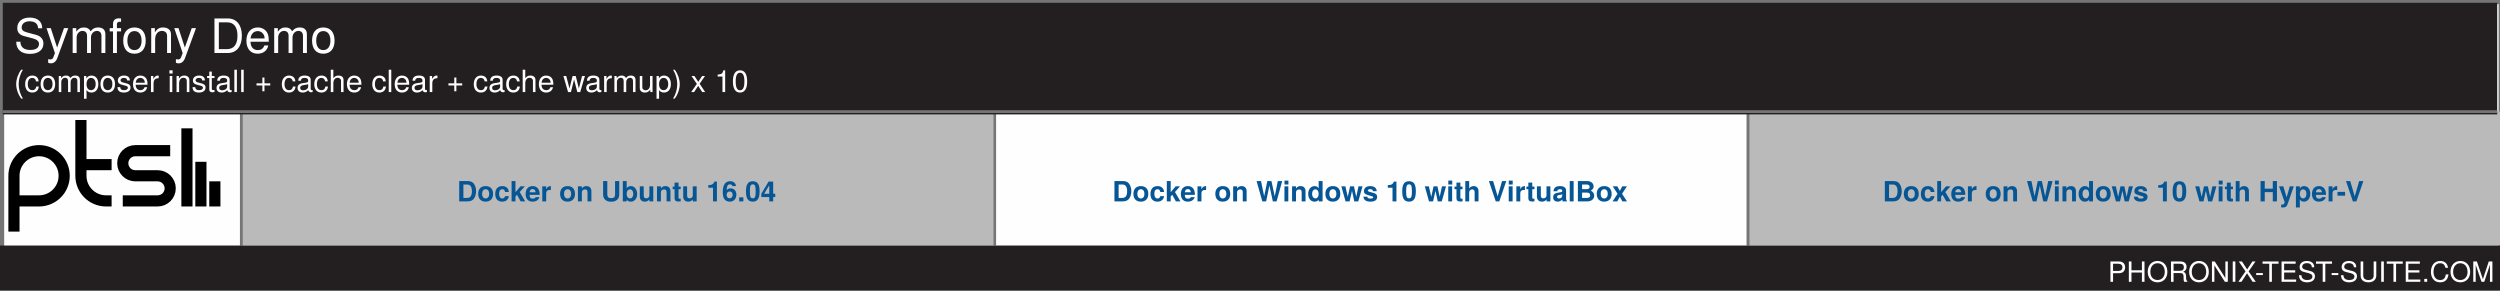
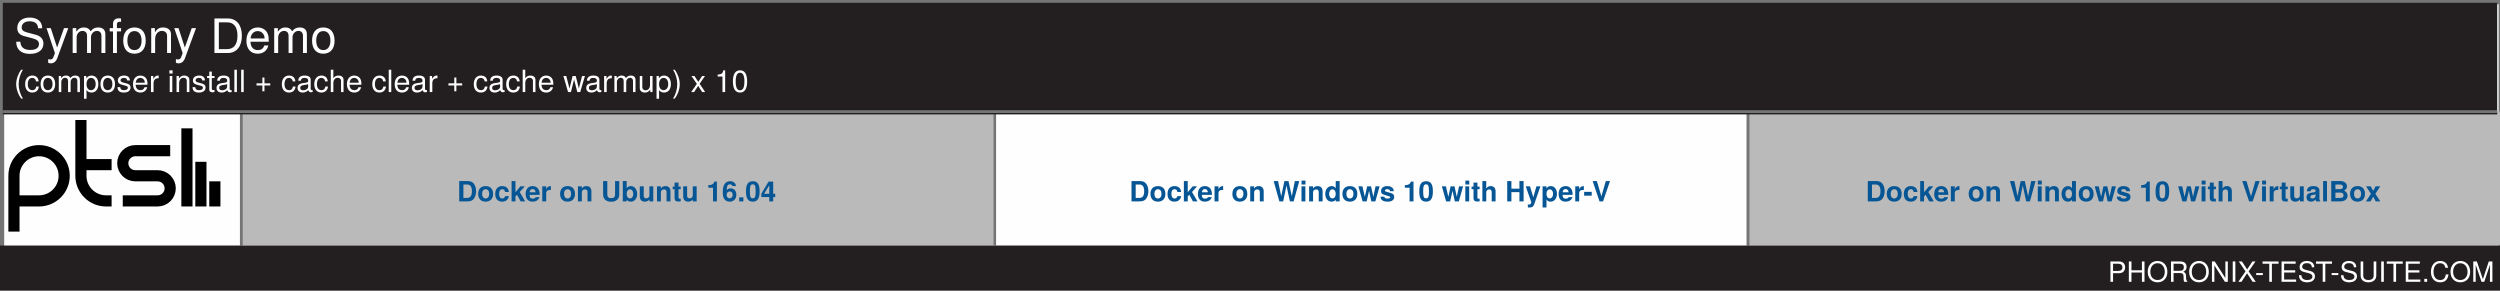
<svg xmlns="http://www.w3.org/2000/svg" xmlns:xlink="http://www.w3.org/1999/xlink" version="1.1" font-family="sans-serif, droid-sans, helvetica, verdana, tahoma" viewbox="0 0 896 104" width="896" height="104" preserveAspectRatio="xMinYMin meet">
  <rect x="0" y="0" width="896" height="104" fill="#FEFEFE" stroke="#757575" stroke-width="2" />
  <rect x="1" y="1" width="895" height="103" fill="#FEFEFE" stroke="#757575" stroke-width="1" />
  <path d="m74 22v9m-5-16v16m-5-28v28m-23-2h12.5c2.485 0 4.5-2.015 4.5-4.5s-2.015-4.5-4.5-4.5h-8c-2.485 0-4.5-2.015-4.5-4.5s2.015-4.5 4.5-4.5h12.5m-21 5h-11m11 13h-2c-4.971 0-9-4.029-9-9v-20m-24 40v-20c0-4.971 4.029-9 9-9 4.971 0 9 4.029 9 9s-4.029 9-9 9h-9" stroke="#000000" stroke-width="4" fill="none" transform="translate(3,43)" />
  <line x1="86" y1="64" x2="896" y2="64" stroke="#BABABA" stroke-width="48" stroke-dasharray="270,270" />
  <line x1="448" y1="88" x2="448" y2="88" stroke="#949494" stroke-width="896" stroke-dasharray="16,16" />
  <line x1="86" y1="64" x2="896" y2="64" stroke="#757575" stroke-width="48" stroke-dasharray="1,269" />
  <rect x="1" y="1" width="894" height="40" fill="#231f20" />
  <text x="5" y="19" font-size="17" fill="#FEFEFE" text-anchor="start">Symfony Demo</text>
  <text x="5" y="33" font-size="11" fill="#FEFEFE" text-anchor="start">(composer install + cache clear + cache warmup) x 10</text>
  <line x1="1" y1="40" x2="895" y2="40" stroke="#757575" stroke-width="1" />
  <g font-size="10" font-weight="bold" text-anchor="end" fill="#065695" />
  <g font-size="10" fill="#065695" font-weight="bold" text-anchor="middle" dominant-baseline="text-before-edge">
    <text x="221" y="64">Docker on Ubuntu 16.04</text>
-     <text x="491" y="64">Docker on Windows 10 with VirtualBox</text>
-     <text x="761" y="64">Docker on Windows 10 with Hyper-V</text>
+     <text x="491" y="64">Docker on Windows 10 with Hyper-V</text>
+     <text x="761" y="64">Docker on Windows 10 with VirtualBox</text>
  </g>
  <g />
  <g text-anchor="middle" font-size="10" />
  <line x1="448" y1="88" x2="448" y2="88" stroke="#949494" stroke-width="896" stroke-dasharray="1,15" />
  <rect x="0" y="88" width="896" height="16" fill="#231f20" />
  <a xlink:href="http://www.phoronix-test-suite.com/" xlink:show="new">
    <text x="894" y="101" font-size="10" fill="#FFFFFF" text-anchor="end" xlink:show="new">PHORONIX-TEST-SUITE.COM</text>
  </a>
</svg>
